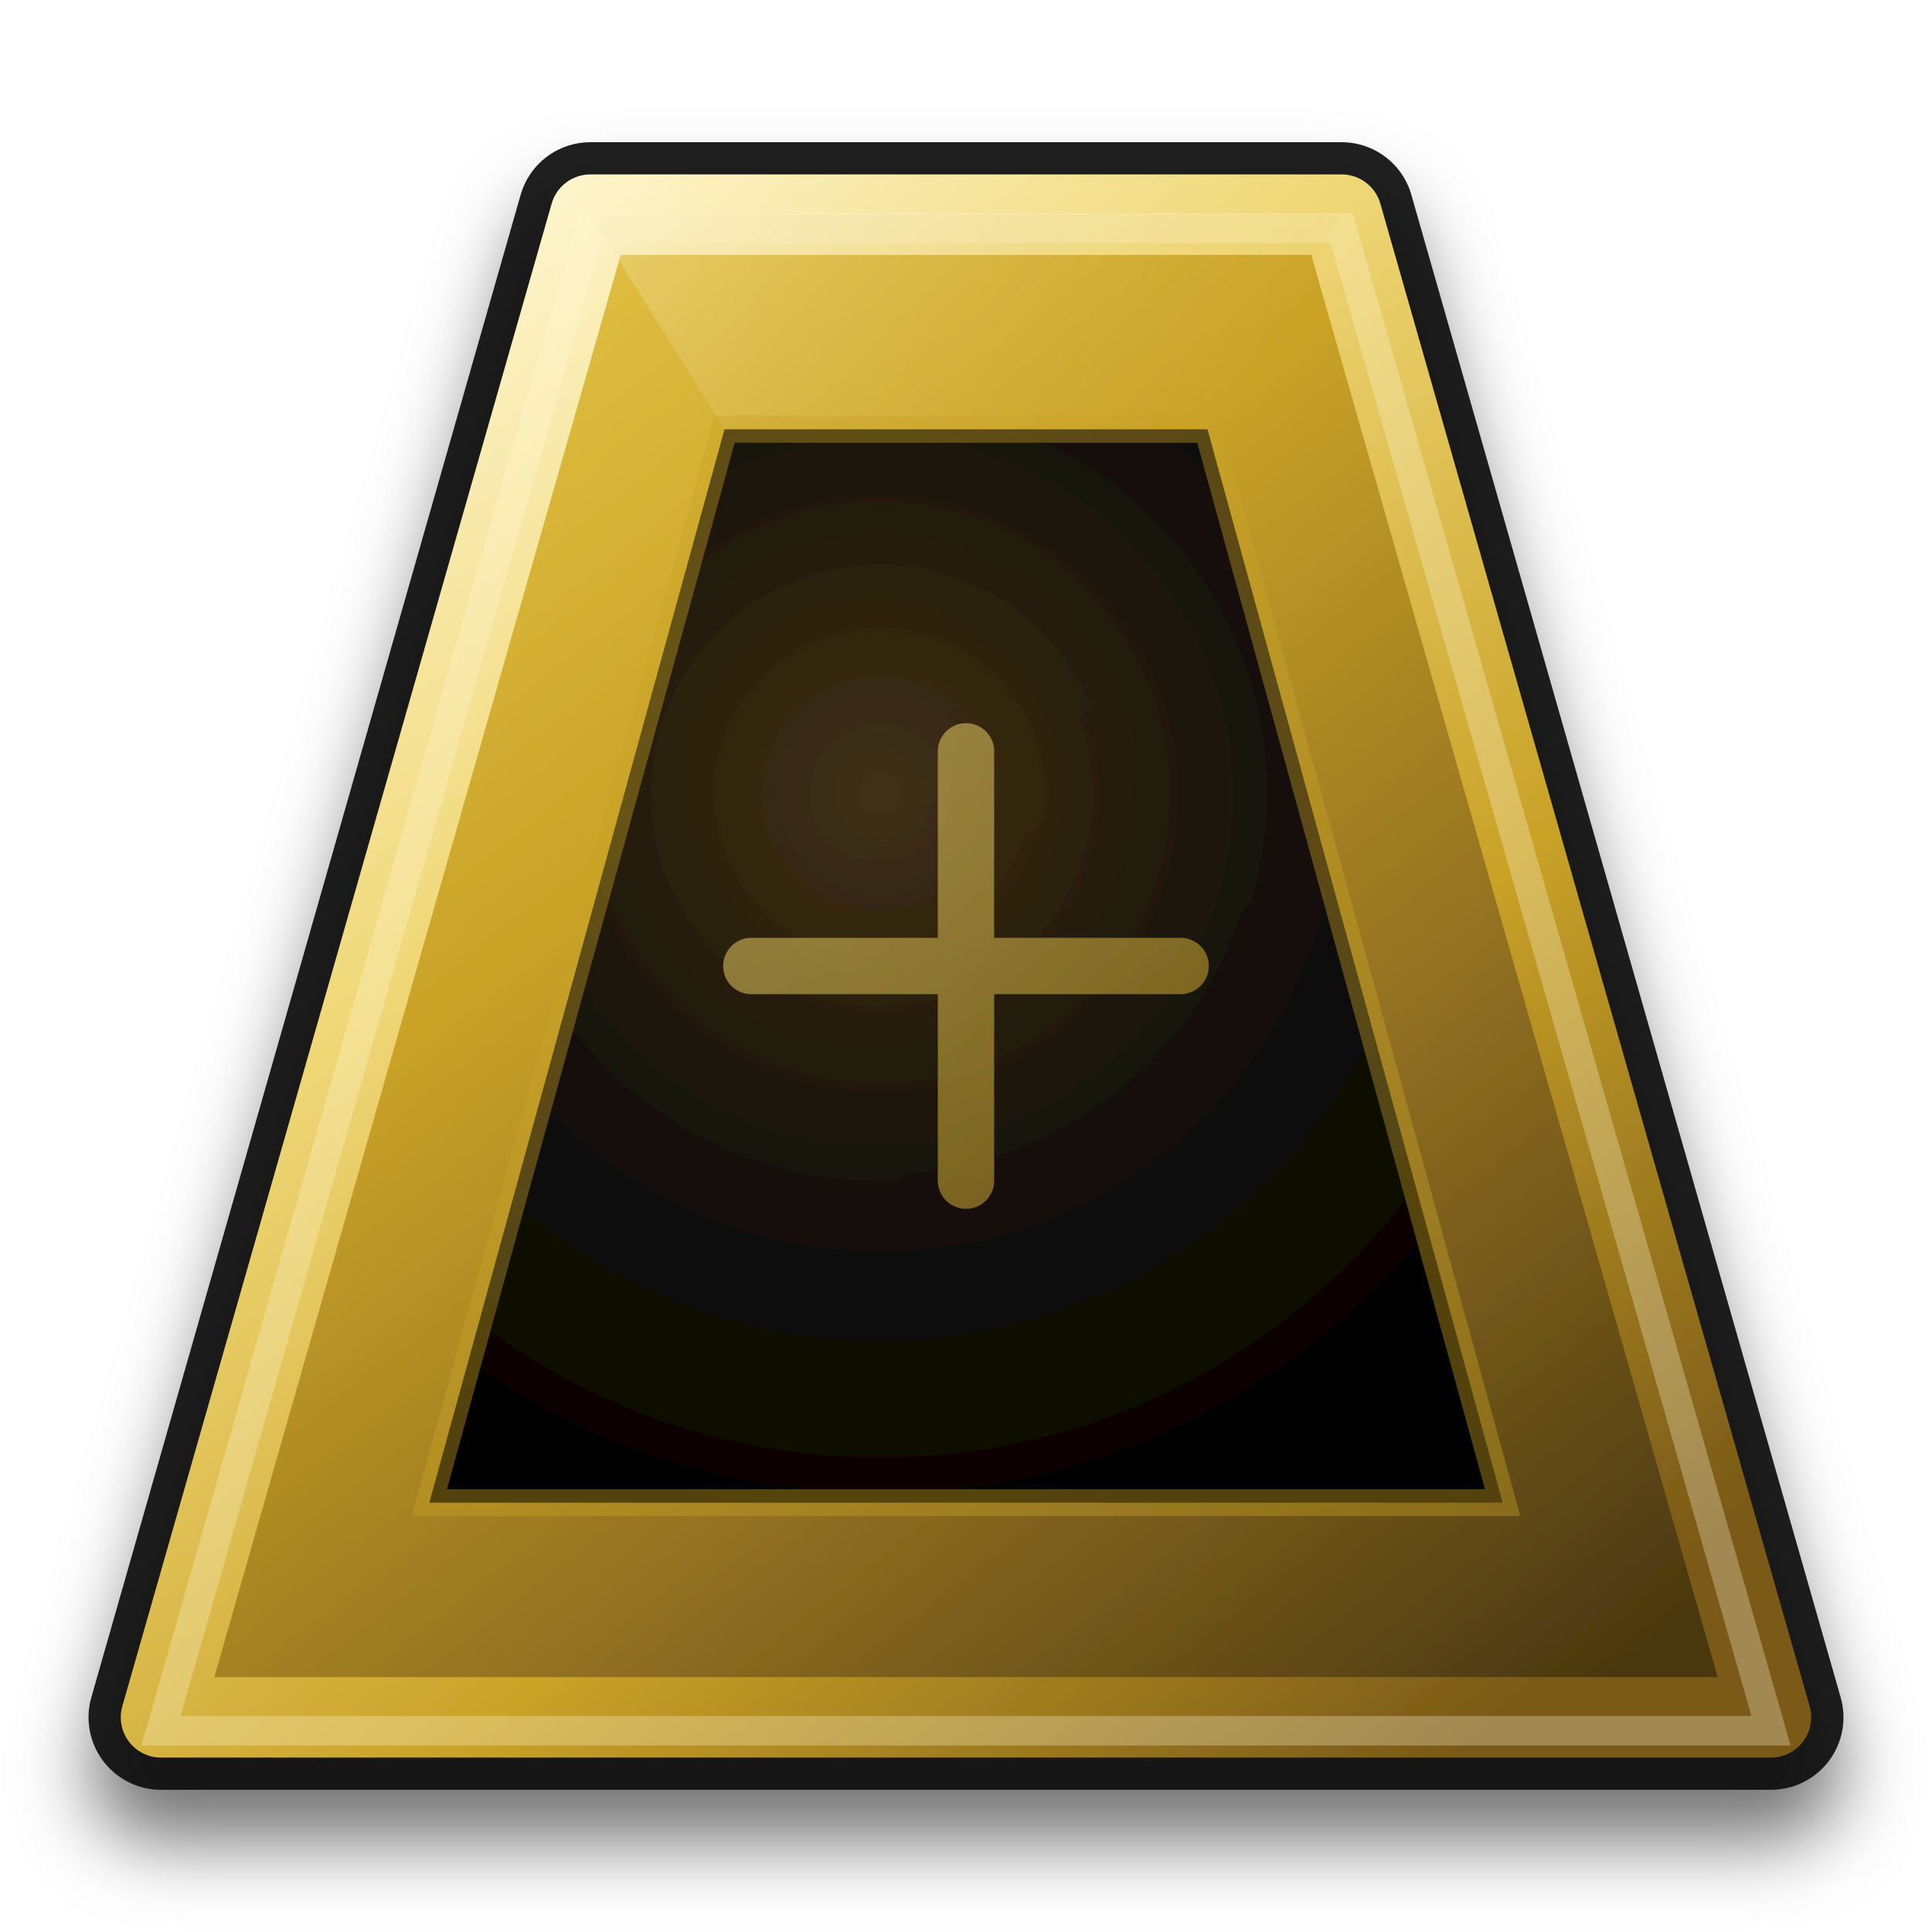
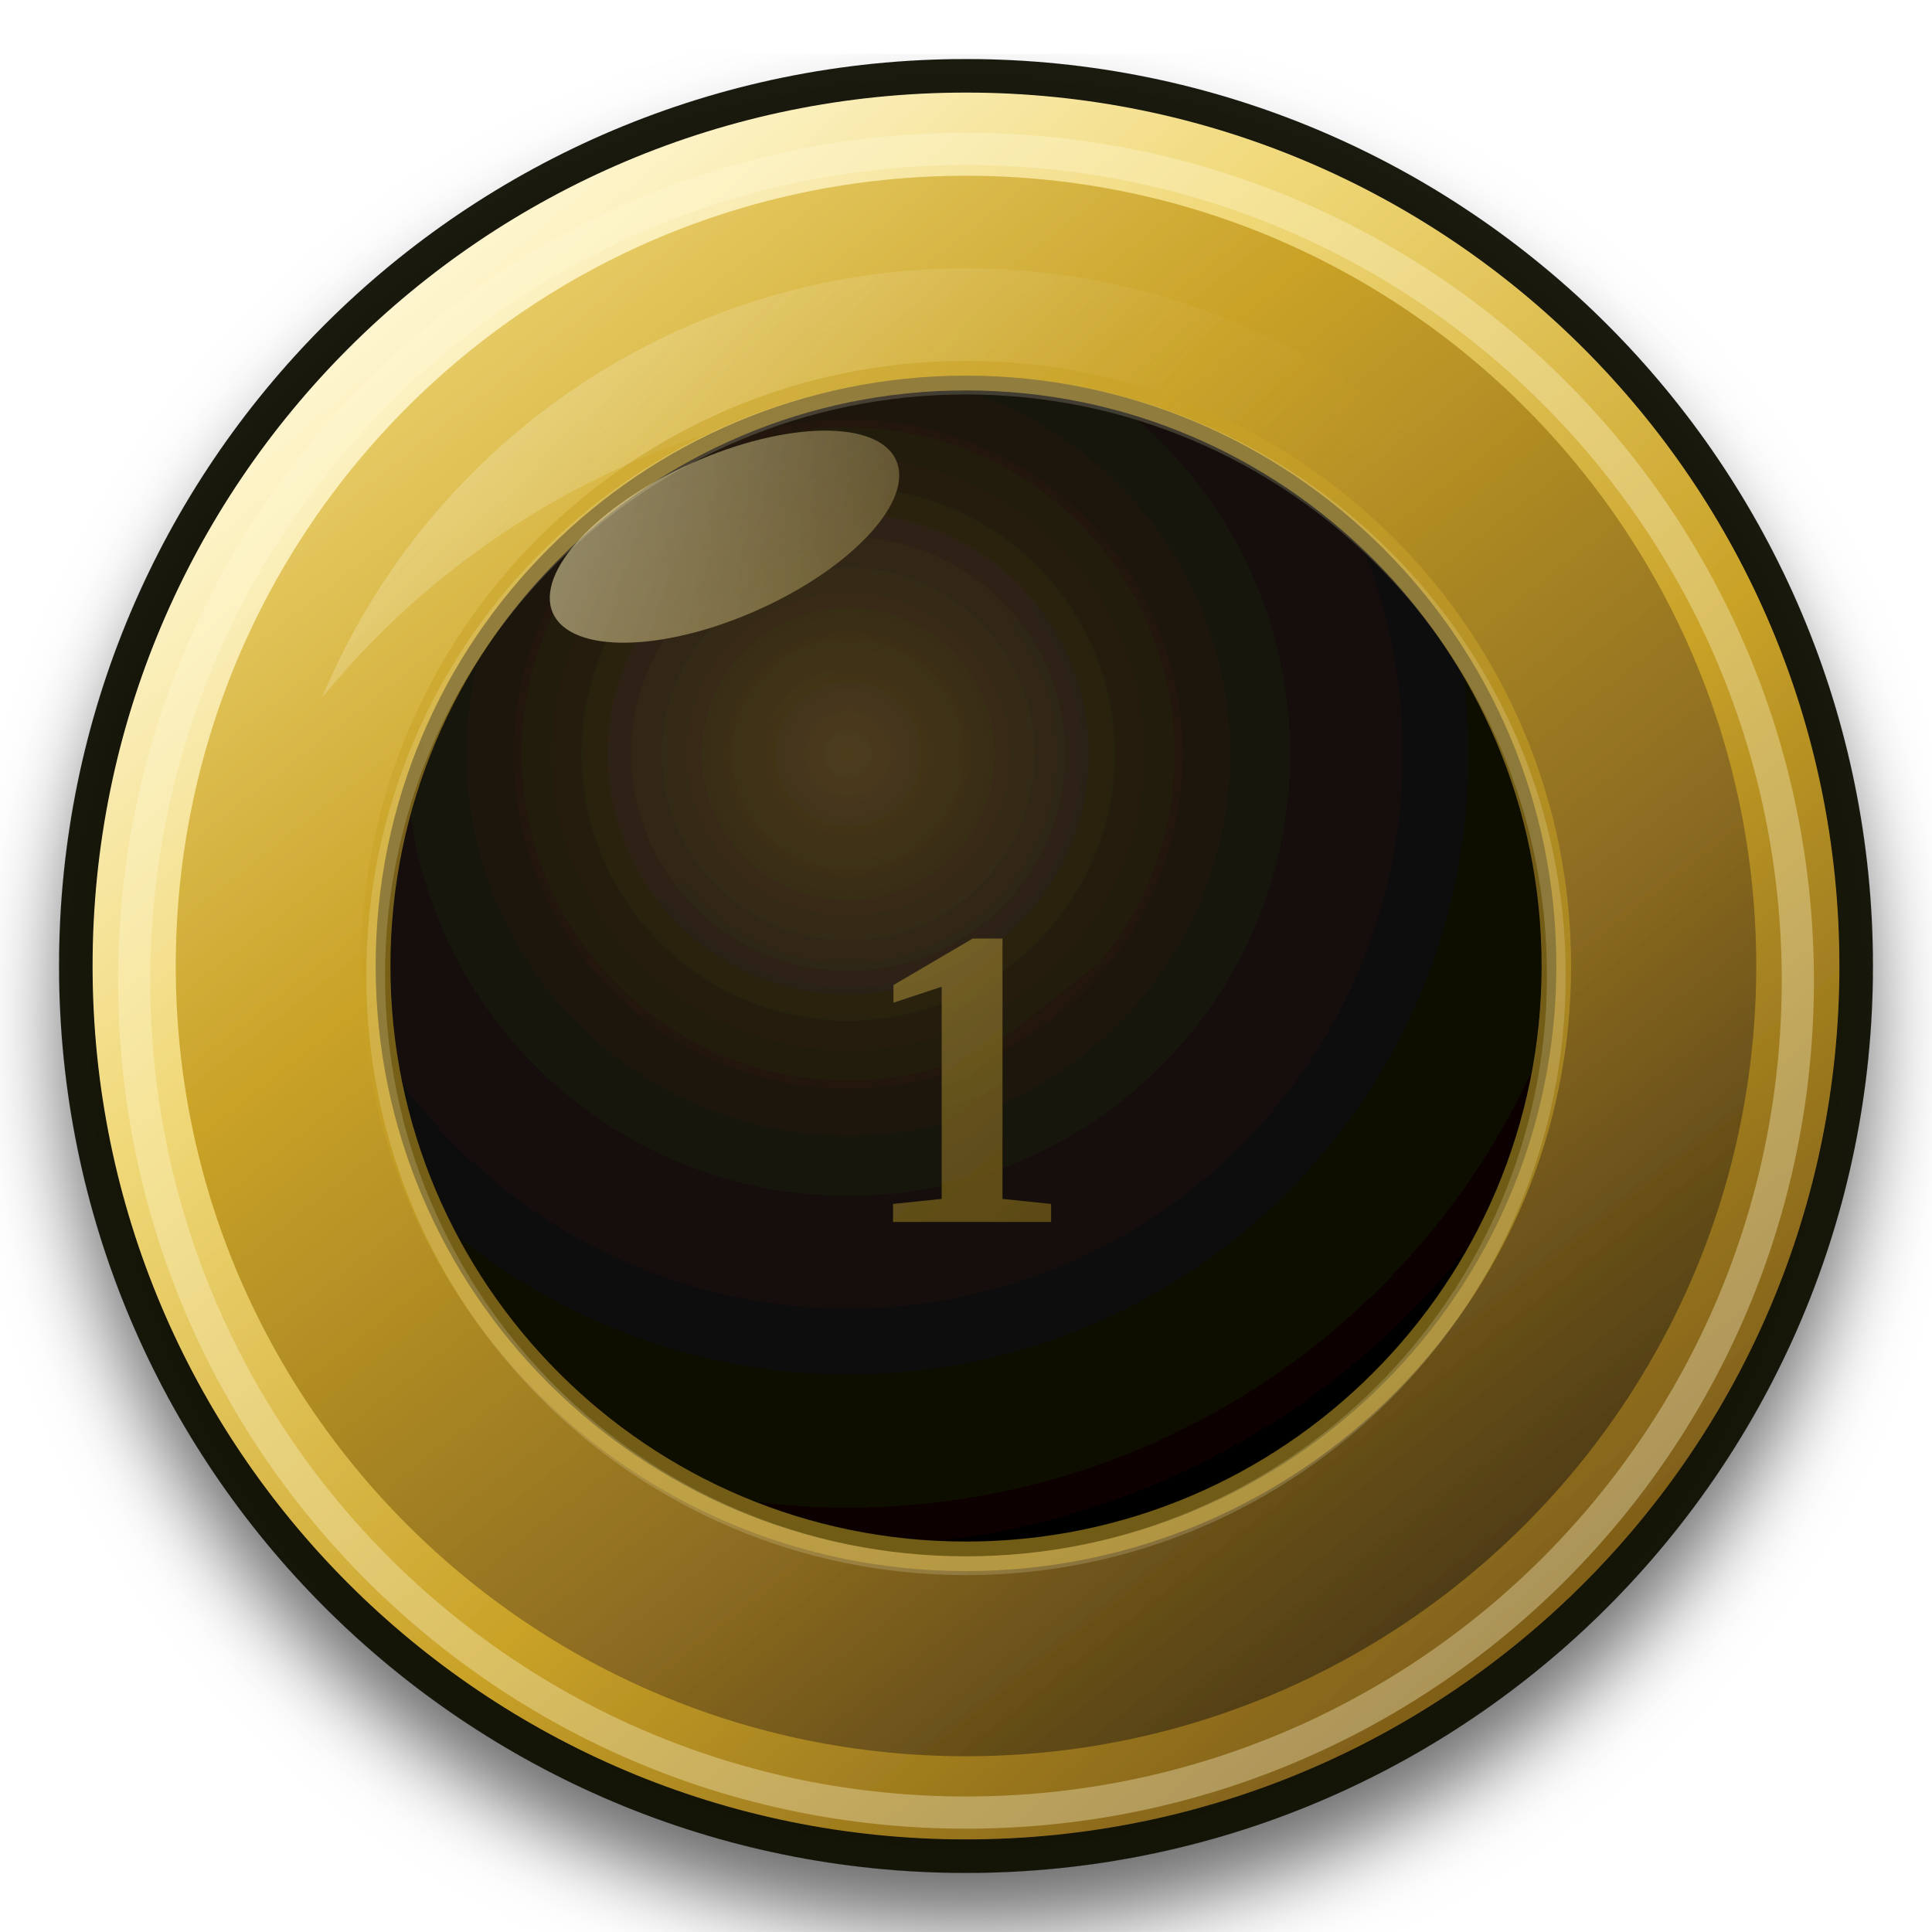
<svg xmlns="http://www.w3.org/2000/svg" viewBox="0 0 72 72" fill="none" aria-hidden="true">
  <defs>
+     <radialGradient id="emptys1-aura" cx="50%" cy="42%" r="55%">
+       <stop stop-color="#C9A227" stop-opacity=".42" />
+       <stop offset=".55" stop-color="#C9A227" stop-opacity=".12" />
+       <stop offset="1" stop-color="#C9A227" stop-opacity="0" />
+     </radialGradient>
    <linearGradient id="emptys1-face" x1="14" y1="8" x2="58" y2="64" gradientUnits="userSpaceOnUse">
-       <stop stop-color="#E8C84A" />
-       <stop offset=".35" stop-color="#C9A227" />
-       <stop offset=".7" stop-color="#8A6A20" />
-       <stop offset="1" stop-color="#4A3810" />
+       <stop stop-color="#F0D878" />
+       <stop offset=".32" stop-color="#C9A227" />
+       <stop offset=".68" stop-color="#8A6A20" />
+       <stop offset="1" stop-color="#3A2C10" />
    </linearGradient>
    <linearGradient id="emptys1-gold" x1="14" y1="10" x2="58" y2="62" gradientUnits="userSpaceOnUse">
      <stop stop-color="#FFF8D6" />
-       <stop offset=".3" stop-color="#F0D878" />
-       <stop offset=".65" stop-color="#C9A227" />
+       <stop offset=".28" stop-color="#F0D878" />
+       <stop offset=".62" stop-color="#C9A227" />
      <stop offset="1" stop-color="#7A5A18" />
    </linearGradient>
-     <linearGradient id="emptys1-bevel" x1="16" y1="8" x2="40" y2="28" gradientUnits="userSpaceOnUse">
-       <stop stop-color="#FFF8D6" stop-opacity=".8" />
+     <linearGradient id="emptys1-bevel" x1="16" y1="8" x2="40" y2="30" gradientUnits="userSpaceOnUse">
+       <stop stop-color="#FFF8D6" stop-opacity=".88" />
      <stop offset="1" stop-color="#C9A227" stop-opacity="0" />
    </linearGradient>
-     <radialGradient id="emptys1-well" cx="42%" cy="34%" r="68%">
-       <stop stop-color="#3A2C14" stop-opacity=".95" />
-       <stop offset=".55" stop-color="#14100A" />
+     <linearGradient id="emptys1-shine" x1="18" y1="12" x2="42" y2="36" gradientUnits="userSpaceOnUse">
+       <stop stop-color="#FFF6D0" stop-opacity=".9" />
+       <stop offset="1" stop-color="#C9A227" stop-opacity="0" />
+     </linearGradient>
+     <radialGradient id="emptys1-well" cx="40%" cy="32%" r="70%">
+       <stop stop-color="#4A3A1C" stop-opacity=".98" />
+       <stop offset=".45" stop-color="#1A140C" />
      <stop offset="1" stop-color="#050402" />
    </radialGradient>
    <filter id="emptys1-depth" x="-25%" y="-25%" width="150%" height="150%">
-       <feDropShadow dx="0" dy="2" stdDeviation="1.4" flood-color="#000" flood-opacity=".55" />
+       <feDropShadow dx="0" dy="2" stdDeviation="1.5" flood-color="#000" flood-opacity=".58" />
    </filter>
  </defs>
+   <circle cx="36" cy="36" r="28" fill="url(#emptys1-aura)" />
  <g filter="url(#emptys1-depth)">
-     <path d="M22 8 L50 8 L66 64 L6 64 Z" fill="none" stroke="#0A0806" stroke-width="5.4" stroke-linejoin="round" opacity=".92" />
-     <path d="M22 8 L50 8 L66 64 L6 64 Z" fill="url(#emptys1-face)" stroke="url(#emptys1-gold)" stroke-width="3" stroke-linejoin="round" />
-     <path d="M22 8 L50 8 L66 64 L6 64 Z" fill="none" stroke="#FFF8D6" stroke-width="1.1" opacity=".3" transform="translate(0 .5)" />
-     <path d="M22 8 L50 8 L45 16 L27 16 Z" fill="url(#emptys1-bevel)" opacity=".5" />
-     <path d="M27 16 L45 16 L56 56 L16 56 Z" fill="url(#emptys1-well)" stroke="#C9A227" stroke-width="1" stroke-opacity=".4" />
-     <path d="M36 28v16M28 36h16" stroke="url(#emptys1-gold)" stroke-width="2.1" stroke-linecap="round" opacity=".55" />
+     <path d="M36 5a31 31 0 1 1 0 62a31 31 0 1 1 0-62" fill="none" stroke="#0A0806" stroke-width="5.6" stroke-linejoin="round" opacity=".94" />
+     <path d="M36 5a31 31 0 1 1 0 62a31 31 0 1 1 0-62" fill="url(#emptys1-face)" stroke="url(#emptys1-gold)" stroke-width="3.1" stroke-linejoin="round" />
+     <path d="M36 5a31 31 0 1 1 0 62a31 31 0 1 1 0-62" fill="none" stroke="#FFF8D6" stroke-width="1.2" opacity=".34" transform="translate(0 .55)" />
+     <path d="M12 26a26 26 0 0 1 48 0a31 31 0 0 0-48 0" fill="url(#emptys1-bevel)" opacity=".58" fill-rule="evenodd" />
+     <path d="M36 14a22 22 0 1 1 0 44a22 22 0 1 1 0-44" fill="url(#emptys1-well)" stroke="#C9A227" stroke-width="1.1" stroke-opacity=".55" />
+     <path d="M36 14a22 22 0 1 1 0 44a22 22 0 1 1 0-44" fill="none" stroke="#FFF8D6" stroke-width=".7" opacity=".18" transform="translate(0 .35)" />
+     <ellipse cx="27" cy="20" rx="7" ry="3" fill="url(#emptys1-shine)" transform="rotate(-24 27 20)" opacity=".75" />
+     <text x="36" y="41" text-anchor="middle" dominant-baseline="middle" font-family="Georgia, 'Times New Roman', serif" font-size="16" font-weight="700" fill="url(#emptys1-gold)" opacity=".4">1</text>
  </g>
</svg>
